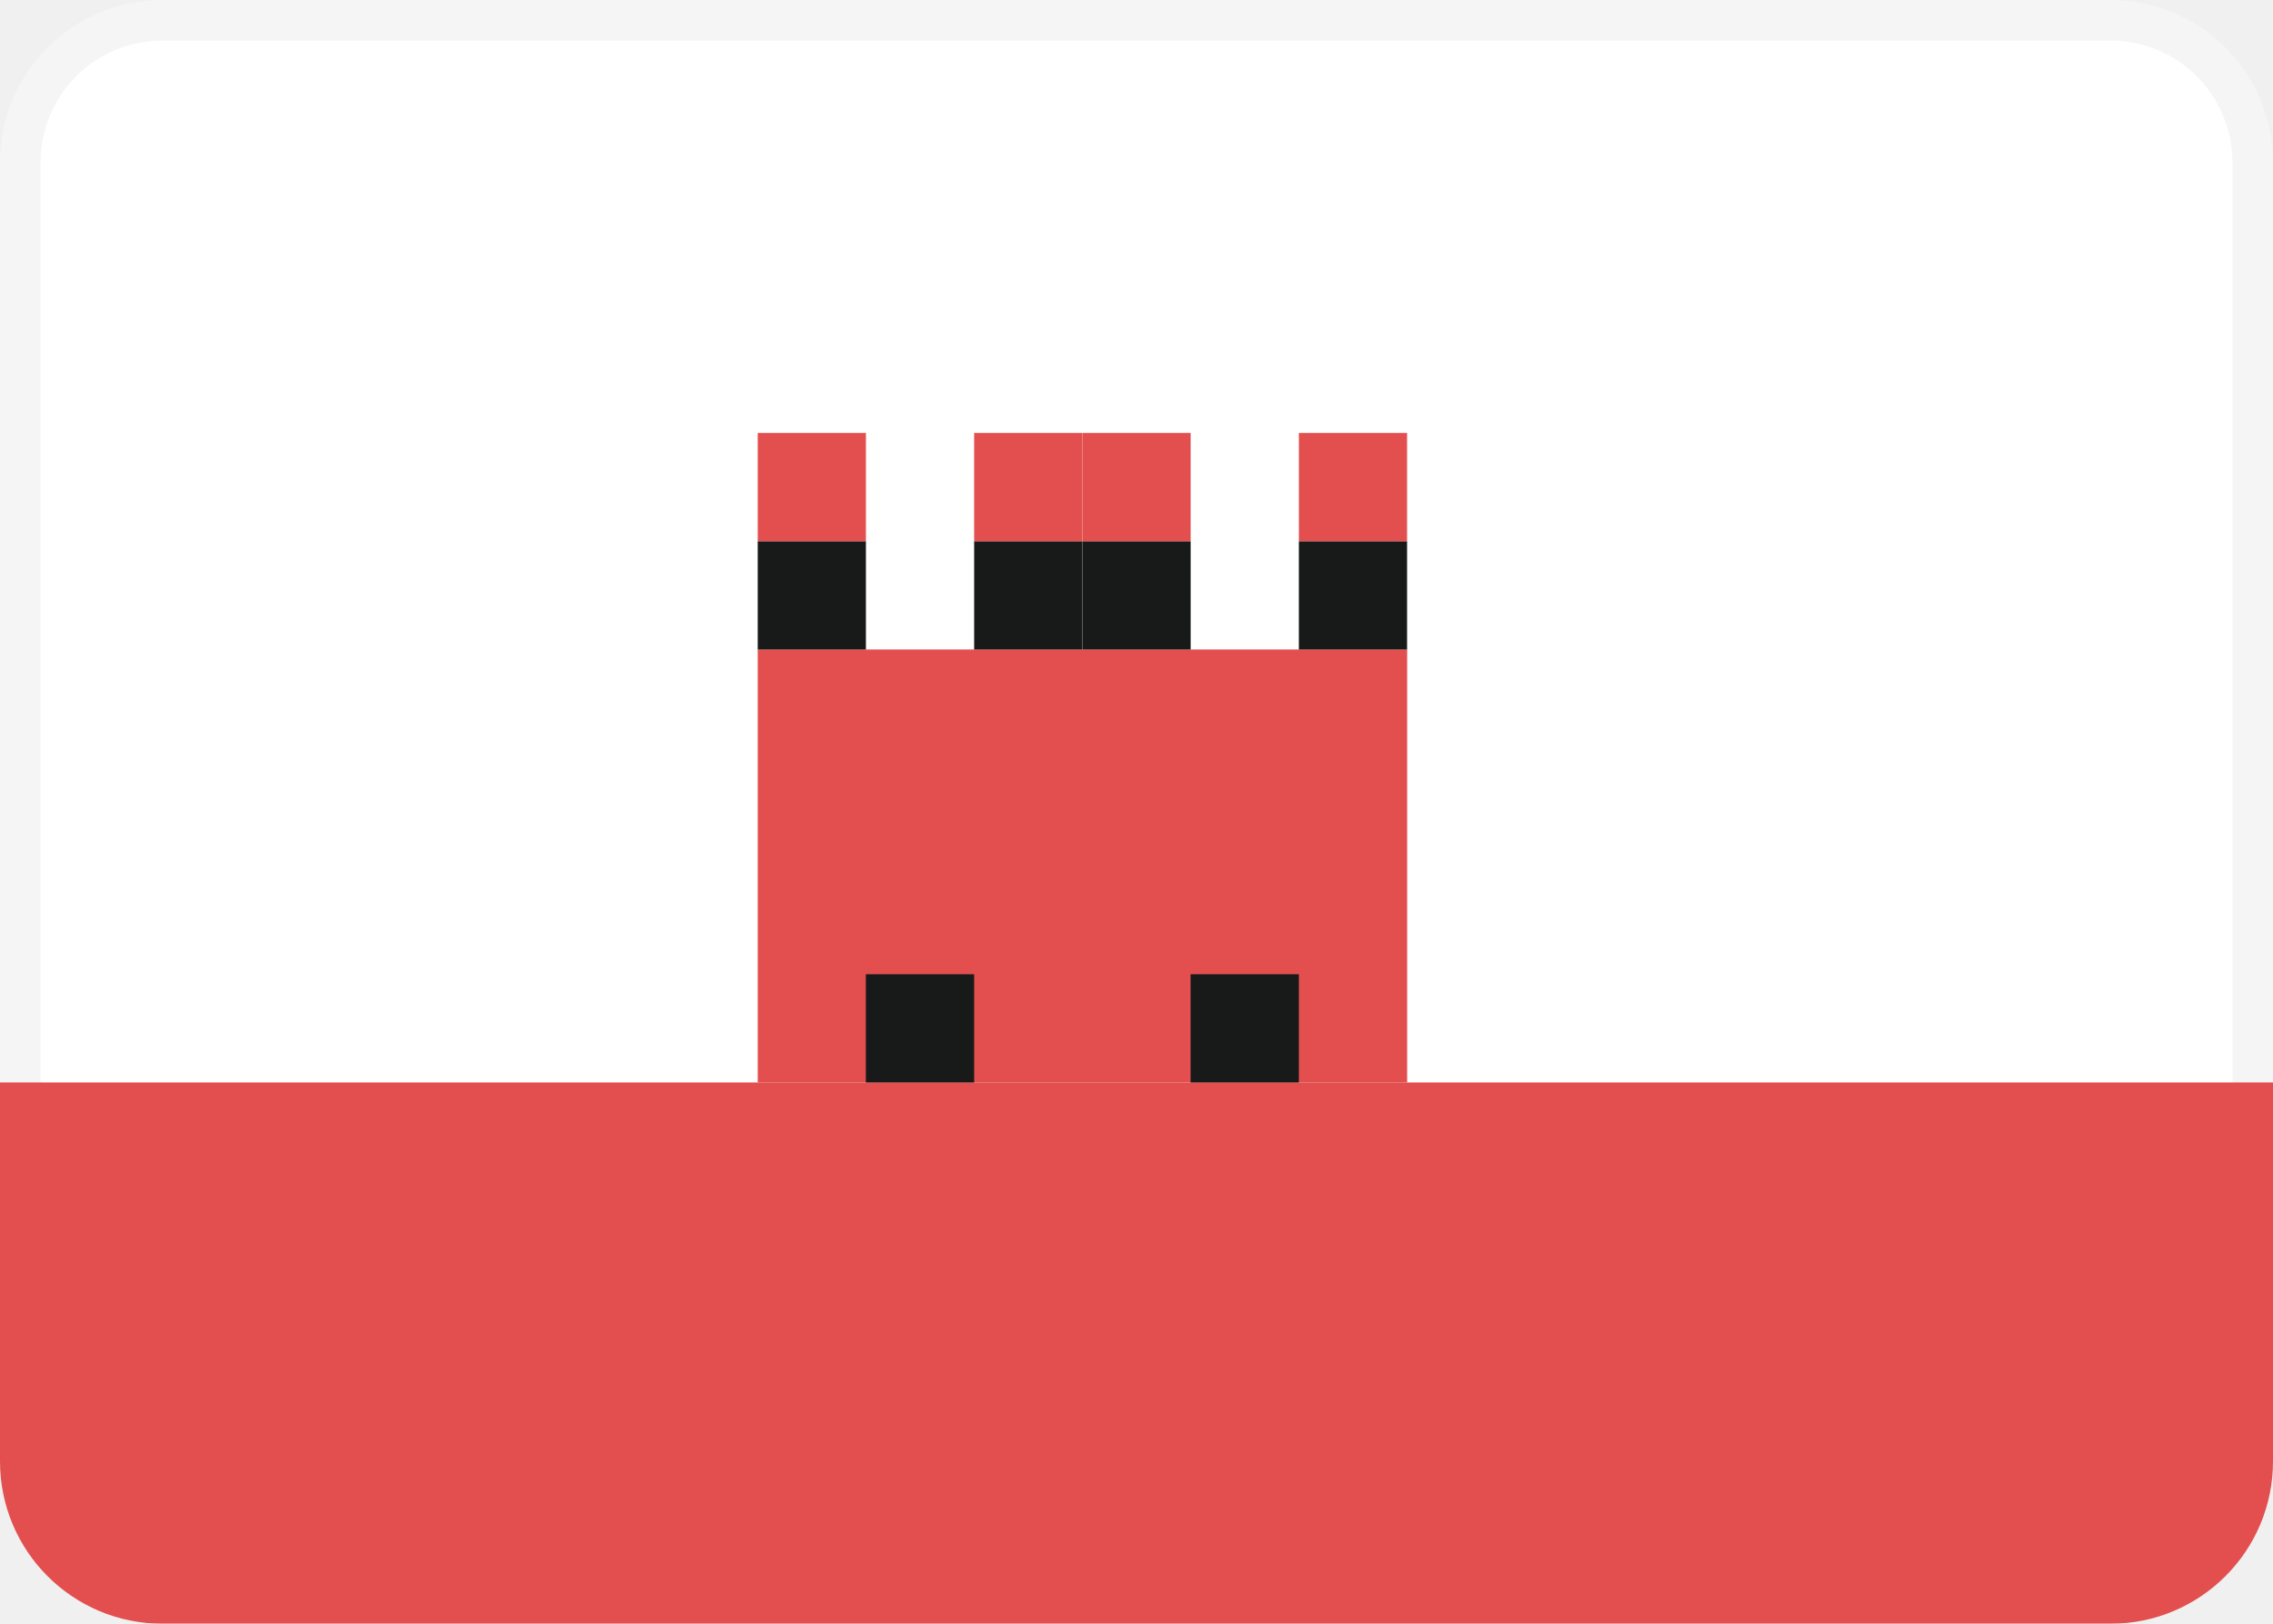
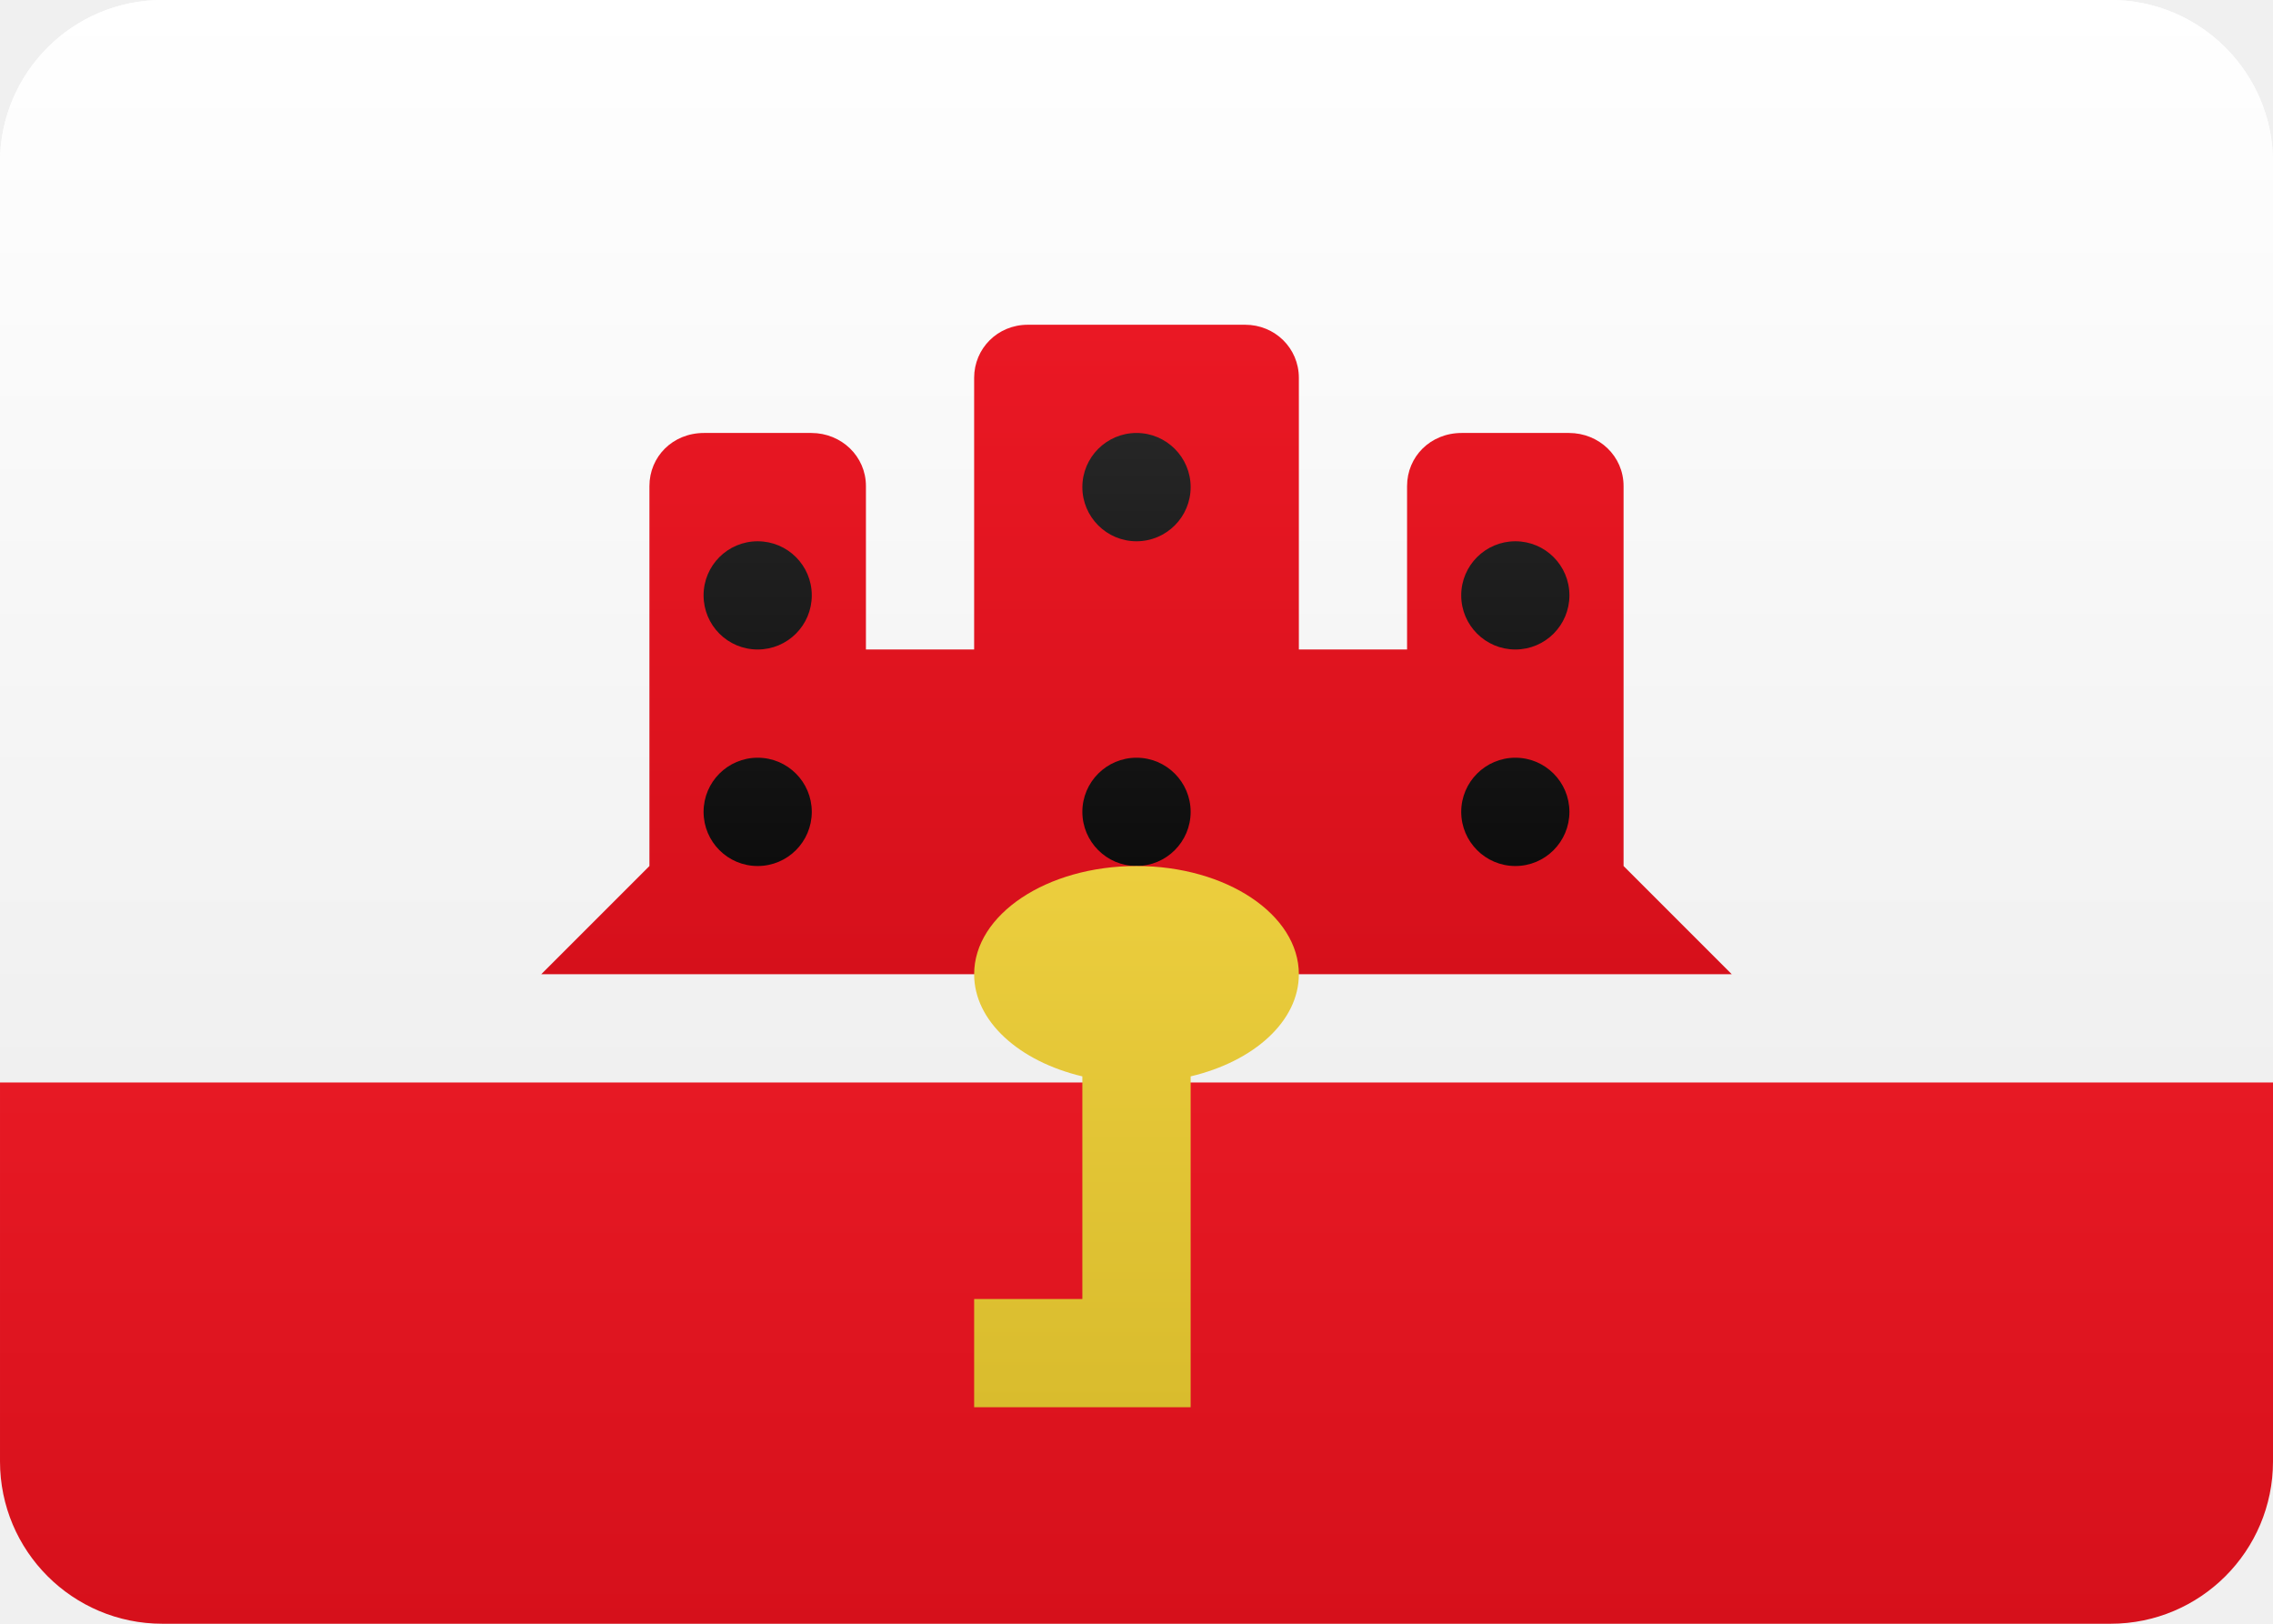
<svg xmlns="http://www.w3.org/2000/svg" width="28" height="20" viewBox="0 0 28 20" fill="none">
-   <rect x="0.25" y="0.25" width="27.5" height="19.5" rx="1.75" fill="white" stroke="#F5F5F5" stroke-width="0.5" />
-   <mask id="mask0_503_4811" style="mask-type:alpha" maskUnits="userSpaceOnUse" x="0" y="0" width="28" height="20">
-     <rect x="0.25" y="0.25" width="27.5" height="19.5" rx="1.75" fill="white" stroke="white" stroke-width="0.5" />
-   </mask>
-   <g mask="url(#mask0_503_4811)">
-     <path fill-rule="evenodd" clip-rule="evenodd" d="M0 20H28V13.333H0V20Z" fill="#E34F4F" />
-     <path fill-rule="evenodd" clip-rule="evenodd" d="M9.334 13.333H17.334V8H9.334V13.333Z" fill="#E34F4F" />
-     <path fill-rule="evenodd" clip-rule="evenodd" d="M10.666 13.333H12V12H10.666V13.333Z" fill="#181A1A" />
-     <path fill-rule="evenodd" clip-rule="evenodd" d="M14.666 13.333H16V12H14.666V13.333Z" fill="#181A1A" />
-     <path fill-rule="evenodd" clip-rule="evenodd" d="M9.334 8H10.667V6.667H9.334V8Z" fill="#181A1A" />
-     <path fill-rule="evenodd" clip-rule="evenodd" d="M13.334 8H14.667V6.667H13.334V8Z" fill="#181A1A" />
-     <path fill-rule="evenodd" clip-rule="evenodd" d="M12 8H13.333V6.667H12V8Z" fill="#181A1A" />
-     <path fill-rule="evenodd" clip-rule="evenodd" d="M16 8H17.333V6.667H16V8Z" fill="#181A1A" />
-     <path fill-rule="evenodd" clip-rule="evenodd" d="M9.334 6.667H10.667V5.333H9.334V6.667Z" fill="#E34F4F" />
-     <path fill-rule="evenodd" clip-rule="evenodd" d="M13.334 6.667H14.667V5.333H13.334V6.667Z" fill="#E34F4F" />
-     <path fill-rule="evenodd" clip-rule="evenodd" d="M12 6.667H13.333V5.333H12V6.667Z" fill="#E34F4F" />
-     <path fill-rule="evenodd" clip-rule="evenodd" d="M16 6.667H17.333V5.333H16V6.667Z" fill="#E34F4F" />
+   <g clip-path="url(#clip0_1310_9367)">
+     <path d="M28 0H0V20H28V0Z" fill="url(#paint0_linear_1310_9367)" />
+     <path d="M28 0H0V13.333H28V0Z" fill="url(#paint1_linear_1310_9367)" />
+     <path d="M28 13.333H3.05176e-05V20H28V13.333Z" fill="url(#paint2_linear_1310_9367)" />
+     <path fill-rule="evenodd" clip-rule="evenodd" d="M12 8H10.667V5.987C10.667 5.62 10.365 5.333 9.994 5.333H8.673C8.285 5.333 8 5.626 8 5.987V9.006V10.667L6.667 12H21.333L20 10.667V9.006V5.987C20 5.62 19.699 5.333 19.327 5.333H18.006C17.619 5.333 17.333 5.626 17.333 5.987V8H16V4.654C16 4.287 15.704 4 15.339 4H12.661C12.288 4 12 4.293 12 4.654V8Z" fill="url(#paint3_linear_1310_9367)" />
+     <path fill-rule="evenodd" clip-rule="evenodd" d="M9.333 10.667C8.965 10.667 8.667 10.368 8.667 10C8.667 9.632 8.965 9.333 9.333 9.333C9.702 9.333 10 9.632 10 10C10 10.368 9.702 10.667 9.333 10.667ZM9.333 8C8.965 8 8.667 7.702 8.667 7.333C8.667 6.965 8.965 6.667 9.333 6.667C9.702 6.667 10 6.965 10 7.333C10 7.702 9.702 8 9.333 8ZM14 10.667C13.632 10.667 13.333 10.368 13.333 10C13.333 9.632 13.632 9.333 14 9.333C14.368 9.333 14.667 9.632 14.667 10C14.667 10.368 14.368 10.667 14 10.667ZM14 6.667C13.632 6.667 13.333 6.368 13.333 6C13.333 5.632 13.632 5.333 14 5.333C14.368 5.333 14.667 5.632 14.667 6C14.667 6.368 14.368 6.667 14 6.667ZM18.667 10.667C18.299 10.667 18 10.368 18 10C18 9.632 18.299 9.333 18.667 9.333C19.035 9.333 19.333 9.632 19.333 10C19.333 10.368 19.035 10.667 18.667 10.667ZM18.667 8C18.299 8 18 7.702 18 7.333C18 6.965 18.299 6.667 18.667 6.667C19.035 6.667 19.333 6.965 19.333 7.333C19.333 7.702 19.035 8 18.667 8Z" fill="url(#paint4_linear_1310_9367)" />
+     <path fill-rule="evenodd" clip-rule="evenodd" d="M13.333 13.258V16H12V17.333H14.667V13.258C15.444 13.074 16 12.581 16 12C16 11.264 15.105 10.667 14 10.667C12.896 10.667 12 11.264 12 12C12 12.581 12.557 13.074 13.333 13.258Z" fill="url(#paint5_linear_1310_9367)" />
  </g>
+   <defs>
+     <linearGradient id="paint0_linear_1310_9367" x1="14" y1="0" x2="14" y2="20" gradientUnits="userSpaceOnUse">
+       <stop stop-color="white" />
+       <stop offset="1" stop-color="#F0F0F0" />
+     </linearGradient>
+     <linearGradient id="paint1_linear_1310_9367" x1="14" y1="0" x2="14" y2="13.333" gradientUnits="userSpaceOnUse">
+       <stop stop-color="white" />
+       <stop offset="1" stop-color="#F0F0F0" />
+     </linearGradient>
+     <linearGradient id="paint2_linear_1310_9367" x1="14" y1="13.333" x2="14" y2="20" gradientUnits="userSpaceOnUse">
+       <stop stop-color="#E71924" />
+       <stop offset="1" stop-color="#D6101B" />
+     </linearGradient>
+     <linearGradient id="paint3_linear_1310_9367" x1="14" y1="4" x2="14" y2="12" gradientUnits="userSpaceOnUse">
+       <stop stop-color="#EA1824" />
+       <stop offset="1" stop-color="#D6101B" />
+     </linearGradient>
+     <linearGradient id="paint4_linear_1310_9367" x1="14" y1="5.333" x2="14" y2="10.667" gradientUnits="userSpaceOnUse">
+       <stop stop-color="#262626" />
+       <stop offset="1" stop-color="#0D0D0D" />
+     </linearGradient>
+     <linearGradient id="paint5_linear_1310_9367" x1="14" y1="10.667" x2="14" y2="17.333" gradientUnits="userSpaceOnUse">
+       <stop stop-color="#ECCE3E" />
+       <stop offset="1" stop-color="#D9BC2D" />
+     </linearGradient>
+     <clipPath id="clip0_1310_9367">
+       <rect width="28" height="20" rx="2" fill="white" />
+     </clipPath>
+   </defs>
</svg>
